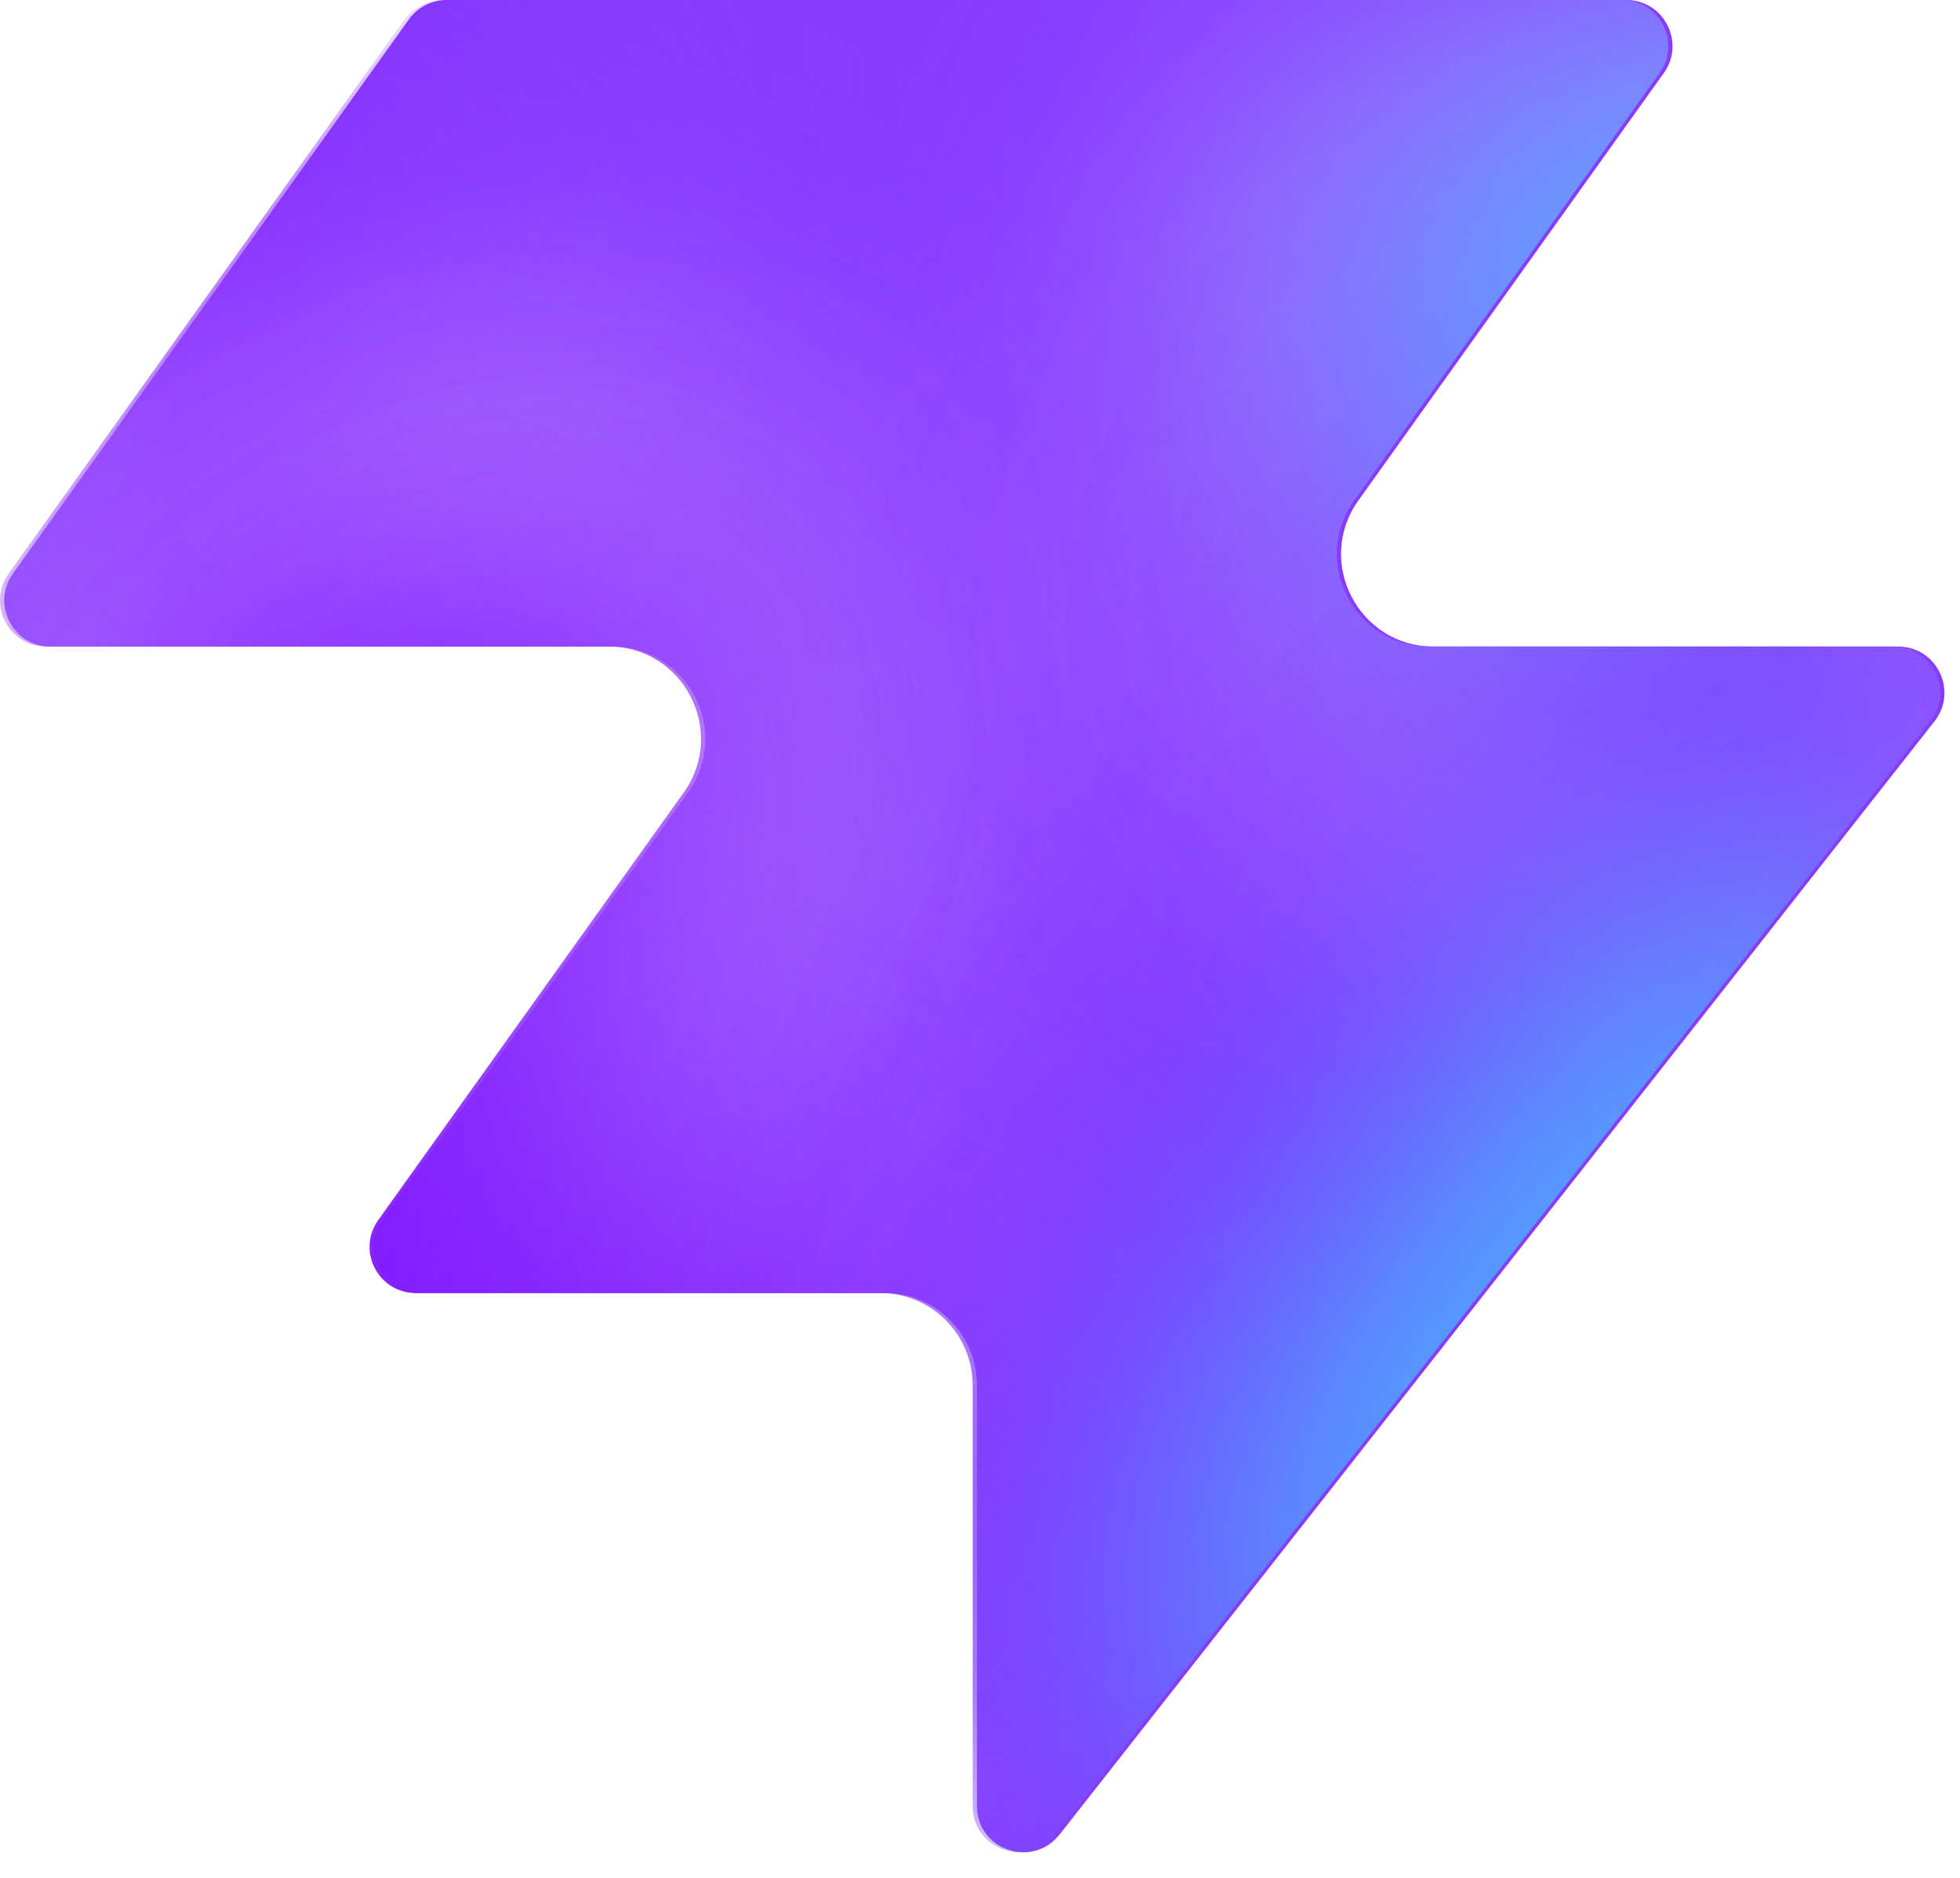
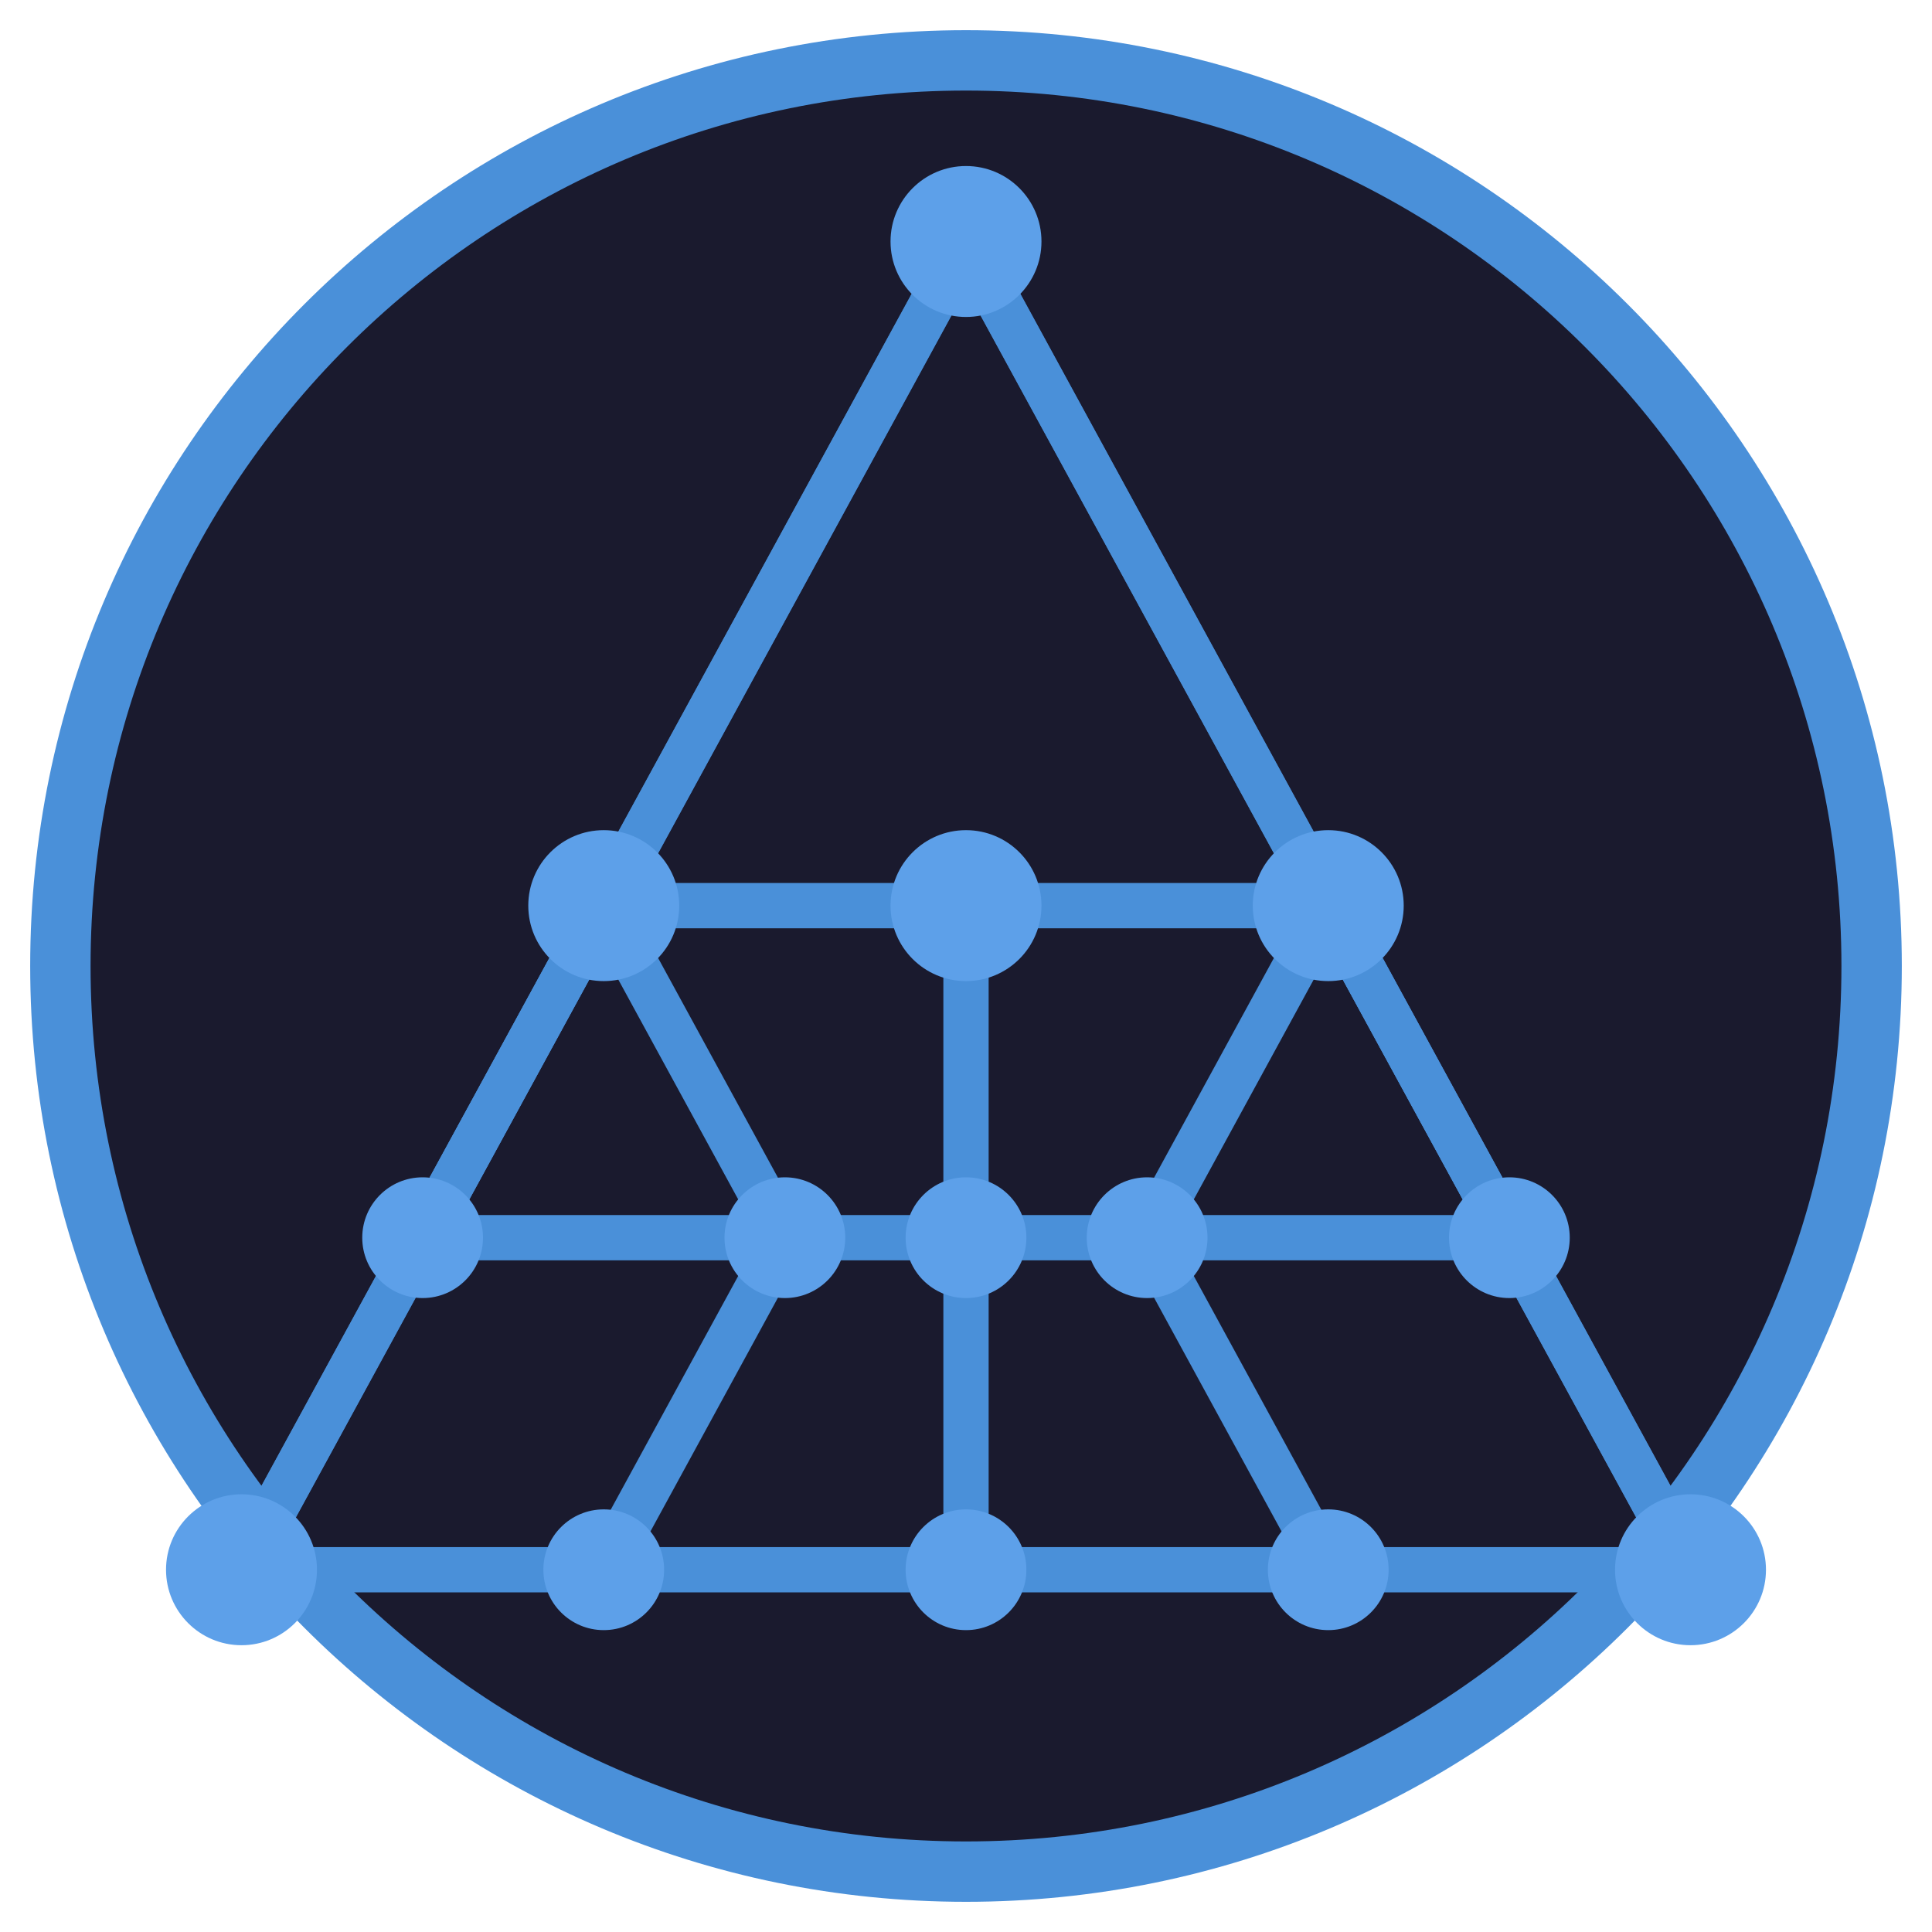
- <svg xmlns="http://www.w3.org/2000/svg" width="48" height="46" fill="none" viewBox="0 0 48 46">
-   <path fill="#863bff" d="M25.946 44.938c-.664.845-2.021.375-2.021-.698V33.937a2.26 2.26 0 0 0-2.262-2.262H10.287c-.92 0-1.456-1.04-.92-1.788l7.48-10.471c1.07-1.497 0-3.578-1.842-3.578H1.237c-.92 0-1.456-1.04-.92-1.788L10.013.474c.214-.297.556-.474.92-.474h28.894c.92 0 1.456 1.04.92 1.788l-7.48 10.471c-1.07 1.498 0 3.579 1.842 3.579h11.377c.943 0 1.473 1.088.89 1.83L25.947 44.94z" style="fill:#863bff;fill:color(display-p3 .525 .23 1);fill-opacity:1" />
-   <mask id="a" width="48" height="46" x="0" y="0" maskUnits="userSpaceOnUse" style="mask-type:alpha">
-     <path fill="#000" d="M25.842 44.938c-.664.844-2.021.375-2.021-.698V33.937a2.26 2.26 0 0 0-2.262-2.262H10.183c-.92 0-1.456-1.04-.92-1.788l7.48-10.471c1.07-1.498 0-3.579-1.842-3.579H1.133c-.92 0-1.456-1.04-.92-1.787L9.91.473c.214-.297.556-.474.92-.474h28.894c.92 0 1.456 1.04.92 1.788l-7.48 10.471c-1.07 1.498 0 3.578 1.842 3.578h11.377c.943 0 1.473 1.088.89 1.832L25.843 44.94z" style="fill:#000;fill-opacity:1" />
-   </mask>
-   <g mask="url(#a)">
-     <g filter="url(#b)">
-       <ellipse cx="5.508" cy="14.704" fill="#ede6ff" rx="5.508" ry="14.704" style="fill:#ede6ff;fill:color(display-p3 .927 .903 1);fill-opacity:1" transform="matrix(.00324 1 1 -.00324 -4.47 31.516)" />
-     </g>
-     <g filter="url(#c)">
-       <ellipse cx="10.399" cy="29.851" fill="#ede6ff" rx="10.399" ry="29.851" style="fill:#ede6ff;fill:color(display-p3 .927 .903 1);fill-opacity:1" transform="matrix(.00324 1 1 -.00324 -39.328 7.883)" />
-     </g>
-     <g filter="url(#d)">
-       <ellipse cx="5.508" cy="30.487" fill="#7e14ff" rx="5.508" ry="30.487" style="fill:#7e14ff;fill:color(display-p3 .492 .077 1);fill-opacity:1" transform="rotate(89.814 -25.913 -14.639)scale(1 -1)" />
-     </g>
-     <g filter="url(#e)">
-       <ellipse cx="5.508" cy="30.599" fill="#7e14ff" rx="5.508" ry="30.599" style="fill:#7e14ff;fill:color(display-p3 .492 .077 1);fill-opacity:1" transform="rotate(89.814 -32.644 -3.334)scale(1 -1)" />
-     </g>
-     <g filter="url(#f)">
-       <ellipse cx="5.508" cy="30.599" fill="#7e14ff" rx="5.508" ry="30.599" style="fill:#7e14ff;fill:color(display-p3 .492 .077 1);fill-opacity:1" transform="matrix(.00324 1 1 -.00324 -34.34 30.47)" />
-     </g>
-     <g filter="url(#g)">
-       <ellipse cx="14.072" cy="22.078" fill="#ede6ff" rx="14.072" ry="22.078" style="fill:#ede6ff;fill:color(display-p3 .927 .903 1);fill-opacity:1" transform="rotate(93.35 24.506 48.493)scale(-1 1)" />
-     </g>
-     <g filter="url(#h)">
-       <ellipse cx="3.47" cy="21.501" fill="#7e14ff" rx="3.47" ry="21.501" style="fill:#7e14ff;fill:color(display-p3 .492 .077 1);fill-opacity:1" transform="rotate(89.009 28.708 47.59)scale(-1 1)" />
-     </g>
-     <g filter="url(#i)">
-       <ellipse cx="3.47" cy="21.501" fill="#7e14ff" rx="3.47" ry="21.501" style="fill:#7e14ff;fill:color(display-p3 .492 .077 1);fill-opacity:1" transform="rotate(89.009 28.708 47.59)scale(-1 1)" />
-     </g>
-     <g filter="url(#j)">
-       <ellipse cx=".387" cy="8.972" fill="#7e14ff" rx="4.407" ry="29.108" style="fill:#7e14ff;fill:color(display-p3 .492 .077 1);fill-opacity:1" transform="rotate(39.51 .387 8.972)" />
-     </g>
-     <g filter="url(#k)">
-       <ellipse cx="47.523" cy="-6.092" fill="#7e14ff" rx="4.407" ry="29.108" style="fill:#7e14ff;fill:color(display-p3 .492 .077 1);fill-opacity:1" transform="rotate(37.892 47.523 -6.092)" />
-     </g>
-     <g filter="url(#l)">
-       <ellipse cx="41.412" cy="6.333" fill="#47bfff" rx="5.971" ry="9.665" style="fill:#47bfff;fill:color(display-p3 .28 .748 1);fill-opacity:1" transform="rotate(37.892 41.412 6.333)" />
-     </g>
-     <g filter="url(#m)">
-       <ellipse cx="-1.879" cy="38.332" fill="#7e14ff" rx="4.407" ry="29.108" style="fill:#7e14ff;fill:color(display-p3 .492 .077 1);fill-opacity:1" transform="rotate(37.892 -1.88 38.332)" />
-     </g>
-     <g filter="url(#n)">
-       <ellipse cx="-1.879" cy="38.332" fill="#7e14ff" rx="4.407" ry="29.108" style="fill:#7e14ff;fill:color(display-p3 .492 .077 1);fill-opacity:1" transform="rotate(37.892 -1.88 38.332)" />
-     </g>
-     <g filter="url(#o)">
-       <ellipse cx="35.651" cy="29.907" fill="#7e14ff" rx="4.407" ry="29.108" style="fill:#7e14ff;fill:color(display-p3 .492 .077 1);fill-opacity:1" transform="rotate(37.892 35.651 29.907)" />
-     </g>
-     <g filter="url(#p)">
-       <ellipse cx="38.418" cy="32.4" fill="#47bfff" rx="5.971" ry="15.297" style="fill:#47bfff;fill:color(display-p3 .28 .748 1);fill-opacity:1" transform="rotate(37.892 38.418 32.4)" />
-     </g>
+ <svg xmlns="http://www.w3.org/2000/svg" viewBox="0 0 64 64" width="64" height="64">
+   <circle cx="32" cy="32" r="30" fill="#1a1a2e" stroke="#4a90d9" stroke-width="2" />
+   <g stroke="#4a90d9" stroke-width="1.5" fill="none" stroke-linejoin="round">
+     <polygon points="32,8 8,52 56,52" />
+     <line x1="20" y1="30" x2="44" y2="30" />
+     <line x1="14" y1="41" x2="50" y2="41" />
+     <line x1="32" y1="8" x2="14" y2="41" />
+     <line x1="32" y1="8" x2="50" y2="41" />
+     <line x1="20" y1="30" x2="8" y2="52" />
+     <line x1="44" y1="30" x2="56" y2="52" />
+     <line x1="20" y1="30" x2="26" y2="41" />
+     <line x1="44" y1="30" x2="38" y2="41" />
+     <line x1="32" y1="30" x2="32" y2="41" />
+     <line x1="26" y1="41" x2="20" y2="52" />
+     <line x1="32" y1="41" x2="32" y2="52" />
+     <line x1="38" y1="41" x2="44" y2="52" />
  </g>
-   <defs>
-     <filter id="b" width="60.045" height="41.654" x="-19.77" y="16.149" color-interpolation-filters="sRGB" filterUnits="userSpaceOnUse">
-       <feFlood flood-opacity="0" result="BackgroundImageFix" />
-       <feBlend in="SourceGraphic" in2="BackgroundImageFix" result="shape" />
-       <feGaussianBlur result="effect1_foregroundBlur_2002_17158" stdDeviation="7.659" />
-     </filter>
-     <filter id="c" width="90.34" height="51.437" x="-54.613" y="-7.533" color-interpolation-filters="sRGB" filterUnits="userSpaceOnUse">
-       <feFlood flood-opacity="0" result="BackgroundImageFix" />
-       <feBlend in="SourceGraphic" in2="BackgroundImageFix" result="shape" />
-       <feGaussianBlur result="effect1_foregroundBlur_2002_17158" stdDeviation="7.659" />
-     </filter>
-     <filter id="d" width="79.355" height="29.4" x="-49.64" y="2.03" color-interpolation-filters="sRGB" filterUnits="userSpaceOnUse">
-       <feFlood flood-opacity="0" result="BackgroundImageFix" />
-       <feBlend in="SourceGraphic" in2="BackgroundImageFix" result="shape" />
-       <feGaussianBlur result="effect1_foregroundBlur_2002_17158" stdDeviation="4.596" />
-     </filter>
-     <filter id="e" width="79.579" height="29.4" x="-45.045" y="20.029" color-interpolation-filters="sRGB" filterUnits="userSpaceOnUse">
-       <feFlood flood-opacity="0" result="BackgroundImageFix" />
-       <feBlend in="SourceGraphic" in2="BackgroundImageFix" result="shape" />
-       <feGaussianBlur result="effect1_foregroundBlur_2002_17158" stdDeviation="4.596" />
-     </filter>
-     <filter id="f" width="79.579" height="29.4" x="-43.513" y="21.178" color-interpolation-filters="sRGB" filterUnits="userSpaceOnUse">
-       <feFlood flood-opacity="0" result="BackgroundImageFix" />
-       <feBlend in="SourceGraphic" in2="BackgroundImageFix" result="shape" />
-       <feGaussianBlur result="effect1_foregroundBlur_2002_17158" stdDeviation="4.596" />
-     </filter>
-     <filter id="g" width="74.749" height="58.852" x="15.756" y="-17.901" color-interpolation-filters="sRGB" filterUnits="userSpaceOnUse">
-       <feFlood flood-opacity="0" result="BackgroundImageFix" />
-       <feBlend in="SourceGraphic" in2="BackgroundImageFix" result="shape" />
-       <feGaussianBlur result="effect1_foregroundBlur_2002_17158" stdDeviation="7.659" />
-     </filter>
-     <filter id="h" width="61.377" height="25.362" x="23.548" y="2.284" color-interpolation-filters="sRGB" filterUnits="userSpaceOnUse">
-       <feFlood flood-opacity="0" result="BackgroundImageFix" />
-       <feBlend in="SourceGraphic" in2="BackgroundImageFix" result="shape" />
-       <feGaussianBlur result="effect1_foregroundBlur_2002_17158" stdDeviation="4.596" />
-     </filter>
-     <filter id="i" width="61.377" height="25.362" x="23.548" y="2.284" color-interpolation-filters="sRGB" filterUnits="userSpaceOnUse">
-       <feFlood flood-opacity="0" result="BackgroundImageFix" />
-       <feBlend in="SourceGraphic" in2="BackgroundImageFix" result="shape" />
-       <feGaussianBlur result="effect1_foregroundBlur_2002_17158" stdDeviation="4.596" />
-     </filter>
-     <filter id="j" width="56.045" height="63.649" x="-27.636" y="-22.853" color-interpolation-filters="sRGB" filterUnits="userSpaceOnUse">
-       <feFlood flood-opacity="0" result="BackgroundImageFix" />
-       <feBlend in="SourceGraphic" in2="BackgroundImageFix" result="shape" />
-       <feGaussianBlur result="effect1_foregroundBlur_2002_17158" stdDeviation="4.596" />
-     </filter>
-     <filter id="k" width="54.814" height="64.646" x="20.116" y="-38.415" color-interpolation-filters="sRGB" filterUnits="userSpaceOnUse">
-       <feFlood flood-opacity="0" result="BackgroundImageFix" />
-       <feBlend in="SourceGraphic" in2="BackgroundImageFix" result="shape" />
-       <feGaussianBlur result="effect1_foregroundBlur_2002_17158" stdDeviation="4.596" />
-     </filter>
-     <filter id="l" width="33.541" height="35.313" x="24.641" y="-11.323" color-interpolation-filters="sRGB" filterUnits="userSpaceOnUse">
-       <feFlood flood-opacity="0" result="BackgroundImageFix" />
-       <feBlend in="SourceGraphic" in2="BackgroundImageFix" result="shape" />
-       <feGaussianBlur result="effect1_foregroundBlur_2002_17158" stdDeviation="4.596" />
-     </filter>
-     <filter id="m" width="54.814" height="64.646" x="-29.286" y="6.009" color-interpolation-filters="sRGB" filterUnits="userSpaceOnUse">
-       <feFlood flood-opacity="0" result="BackgroundImageFix" />
-       <feBlend in="SourceGraphic" in2="BackgroundImageFix" result="shape" />
-       <feGaussianBlur result="effect1_foregroundBlur_2002_17158" stdDeviation="4.596" />
-     </filter>
-     <filter id="n" width="54.814" height="64.646" x="-29.286" y="6.009" color-interpolation-filters="sRGB" filterUnits="userSpaceOnUse">
-       <feFlood flood-opacity="0" result="BackgroundImageFix" />
-       <feBlend in="SourceGraphic" in2="BackgroundImageFix" result="shape" />
-       <feGaussianBlur result="effect1_foregroundBlur_2002_17158" stdDeviation="4.596" />
-     </filter>
-     <filter id="o" width="54.814" height="64.646" x="8.244" y="-2.416" color-interpolation-filters="sRGB" filterUnits="userSpaceOnUse">
-       <feFlood flood-opacity="0" result="BackgroundImageFix" />
-       <feBlend in="SourceGraphic" in2="BackgroundImageFix" result="shape" />
-       <feGaussianBlur result="effect1_foregroundBlur_2002_17158" stdDeviation="4.596" />
-     </filter>
-     <filter id="p" width="39.409" height="43.623" x="18.713" y="10.588" color-interpolation-filters="sRGB" filterUnits="userSpaceOnUse">
-       <feFlood flood-opacity="0" result="BackgroundImageFix" />
-       <feBlend in="SourceGraphic" in2="BackgroundImageFix" result="shape" />
-       <feGaussianBlur result="effect1_foregroundBlur_2002_17158" stdDeviation="4.596" />
-     </filter>
-   </defs>
+   <g fill="#5da0e9">
+     <circle cx="32" cy="8" r="2.5" />
+     <circle cx="20" cy="30" r="2.5" />
+     <circle cx="32" cy="30" r="2.5" />
+     <circle cx="44" cy="30" r="2.5" />
+     <circle cx="8" cy="52" r="2.5" />
+     <circle cx="14" cy="41" r="2" />
+     <circle cx="26" cy="41" r="2" />
+     <circle cx="32" cy="41" r="2" />
+     <circle cx="38" cy="41" r="2" />
+     <circle cx="50" cy="41" r="2" />
+     <circle cx="20" cy="52" r="2" />
+     <circle cx="32" cy="52" r="2" />
+     <circle cx="44" cy="52" r="2" />
+     <circle cx="56" cy="52" r="2.5" />
+   </g>
</svg>
